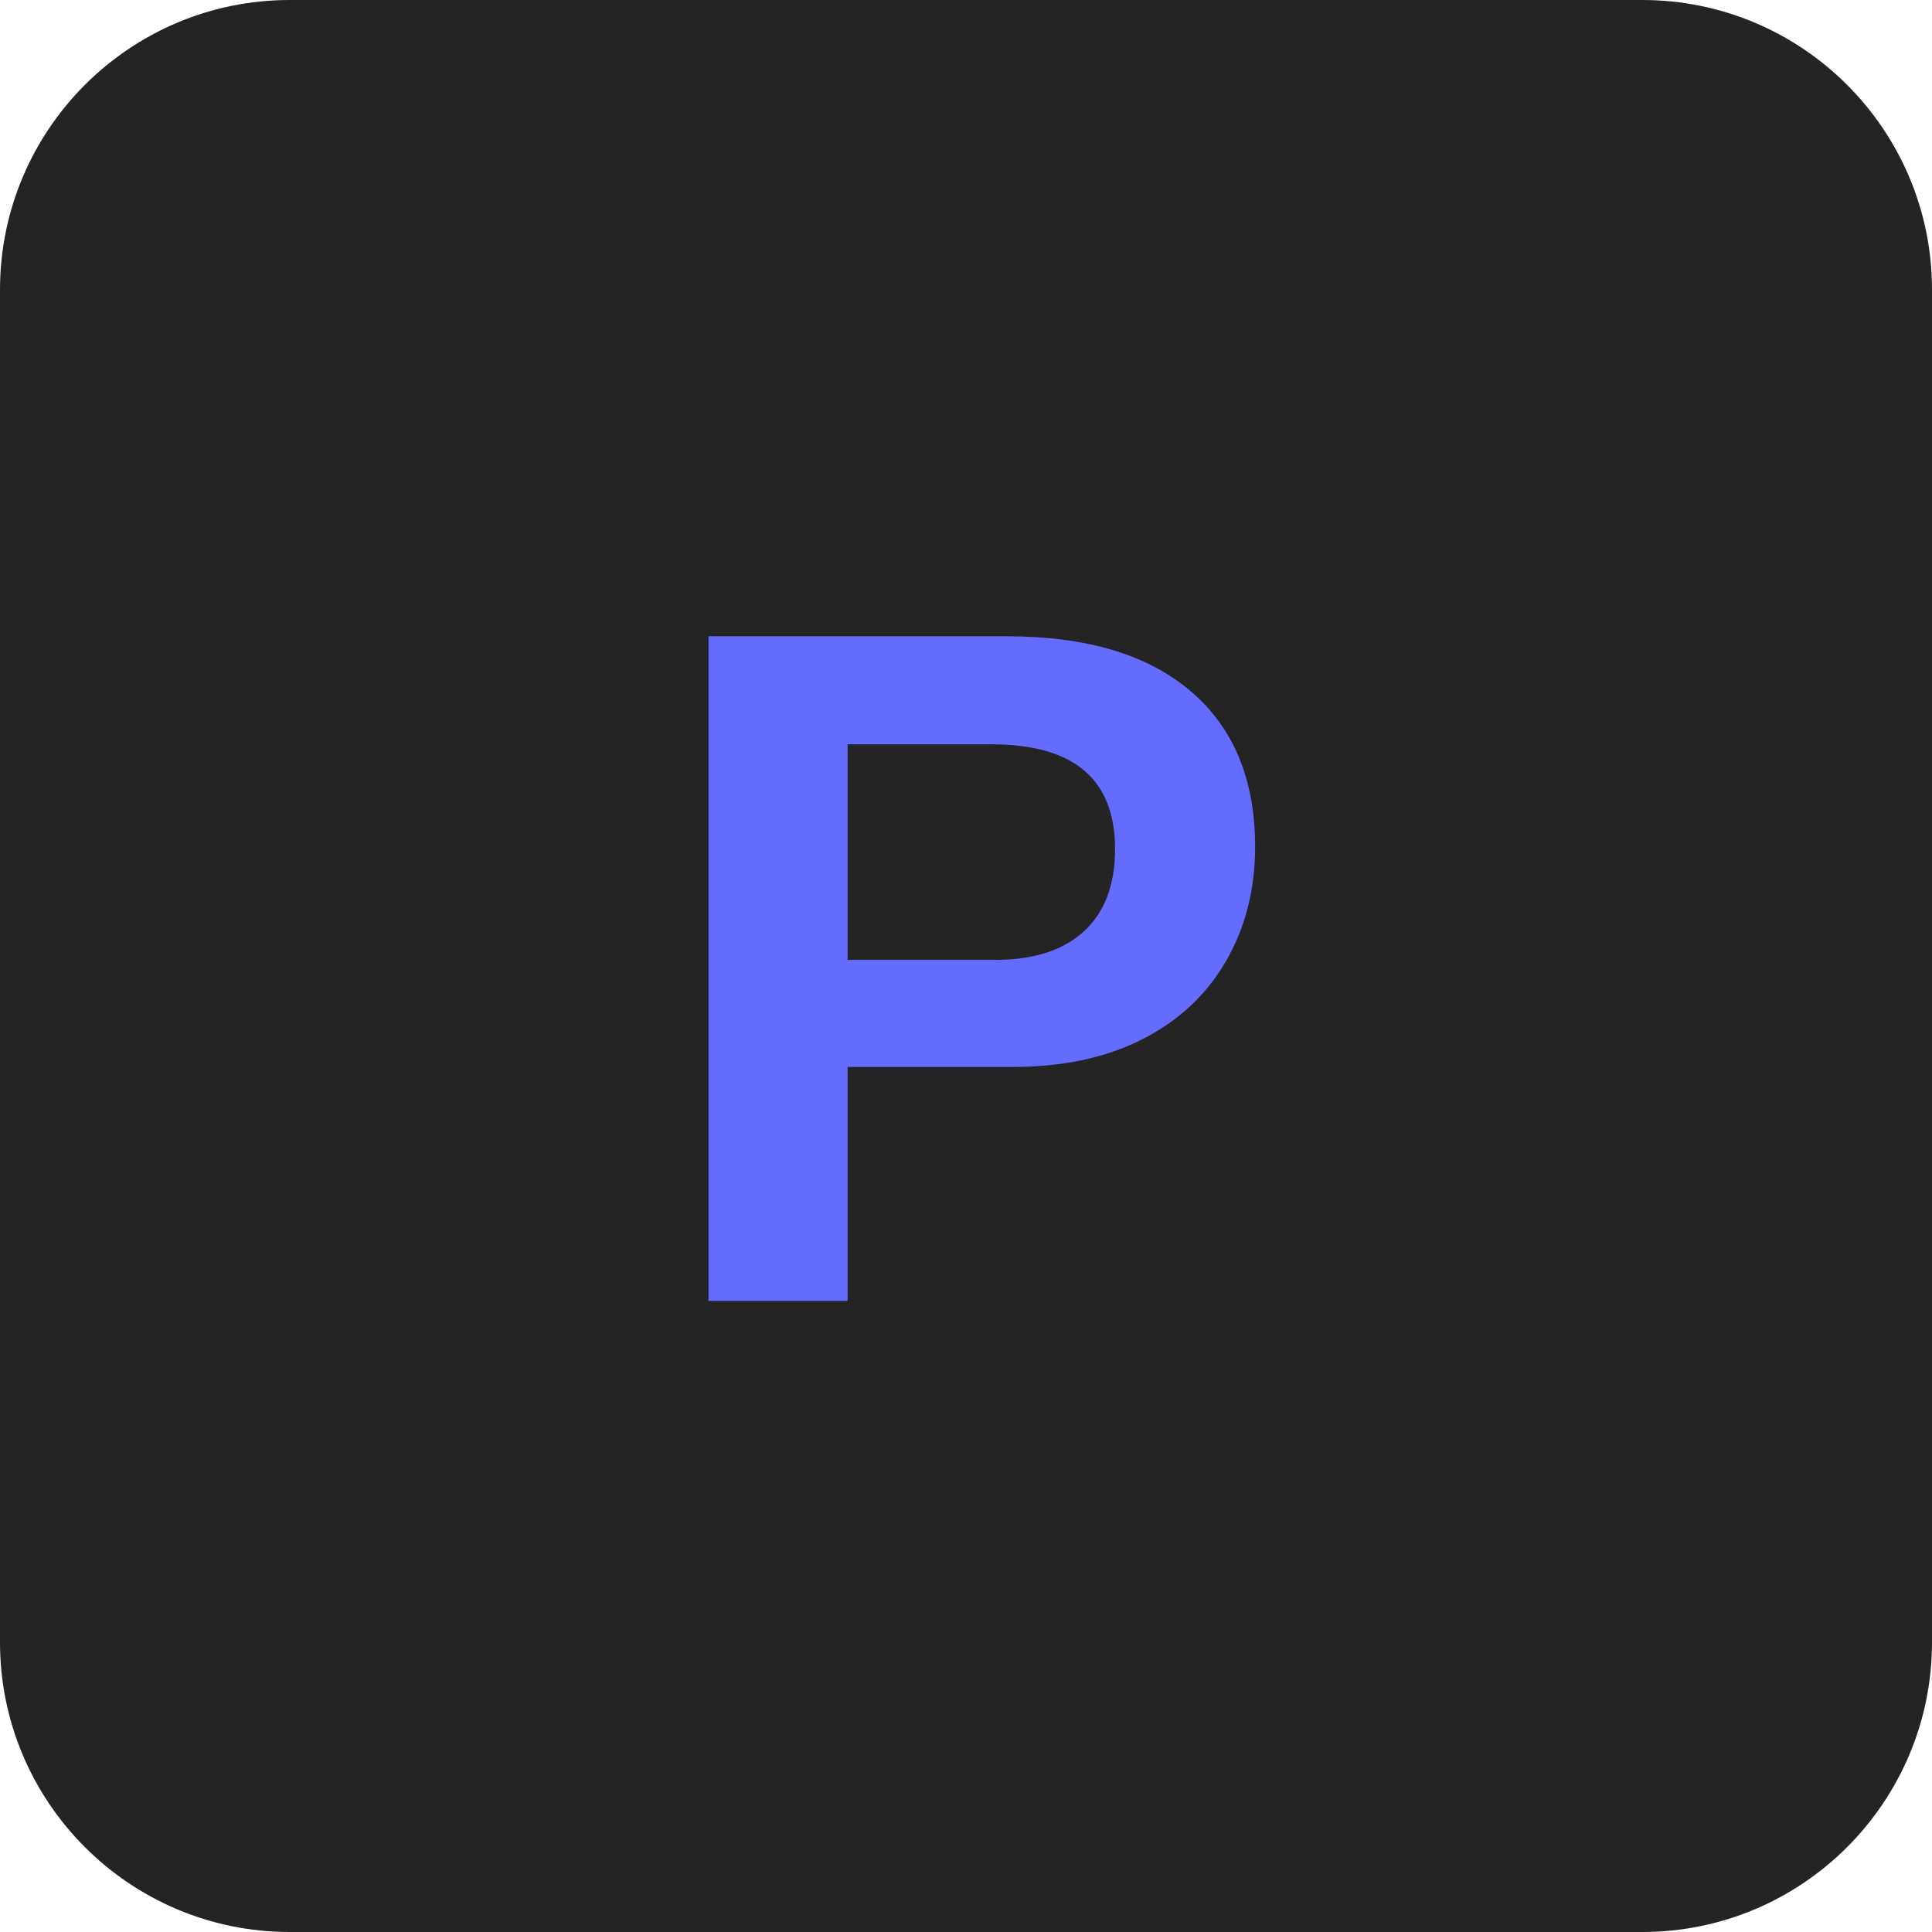
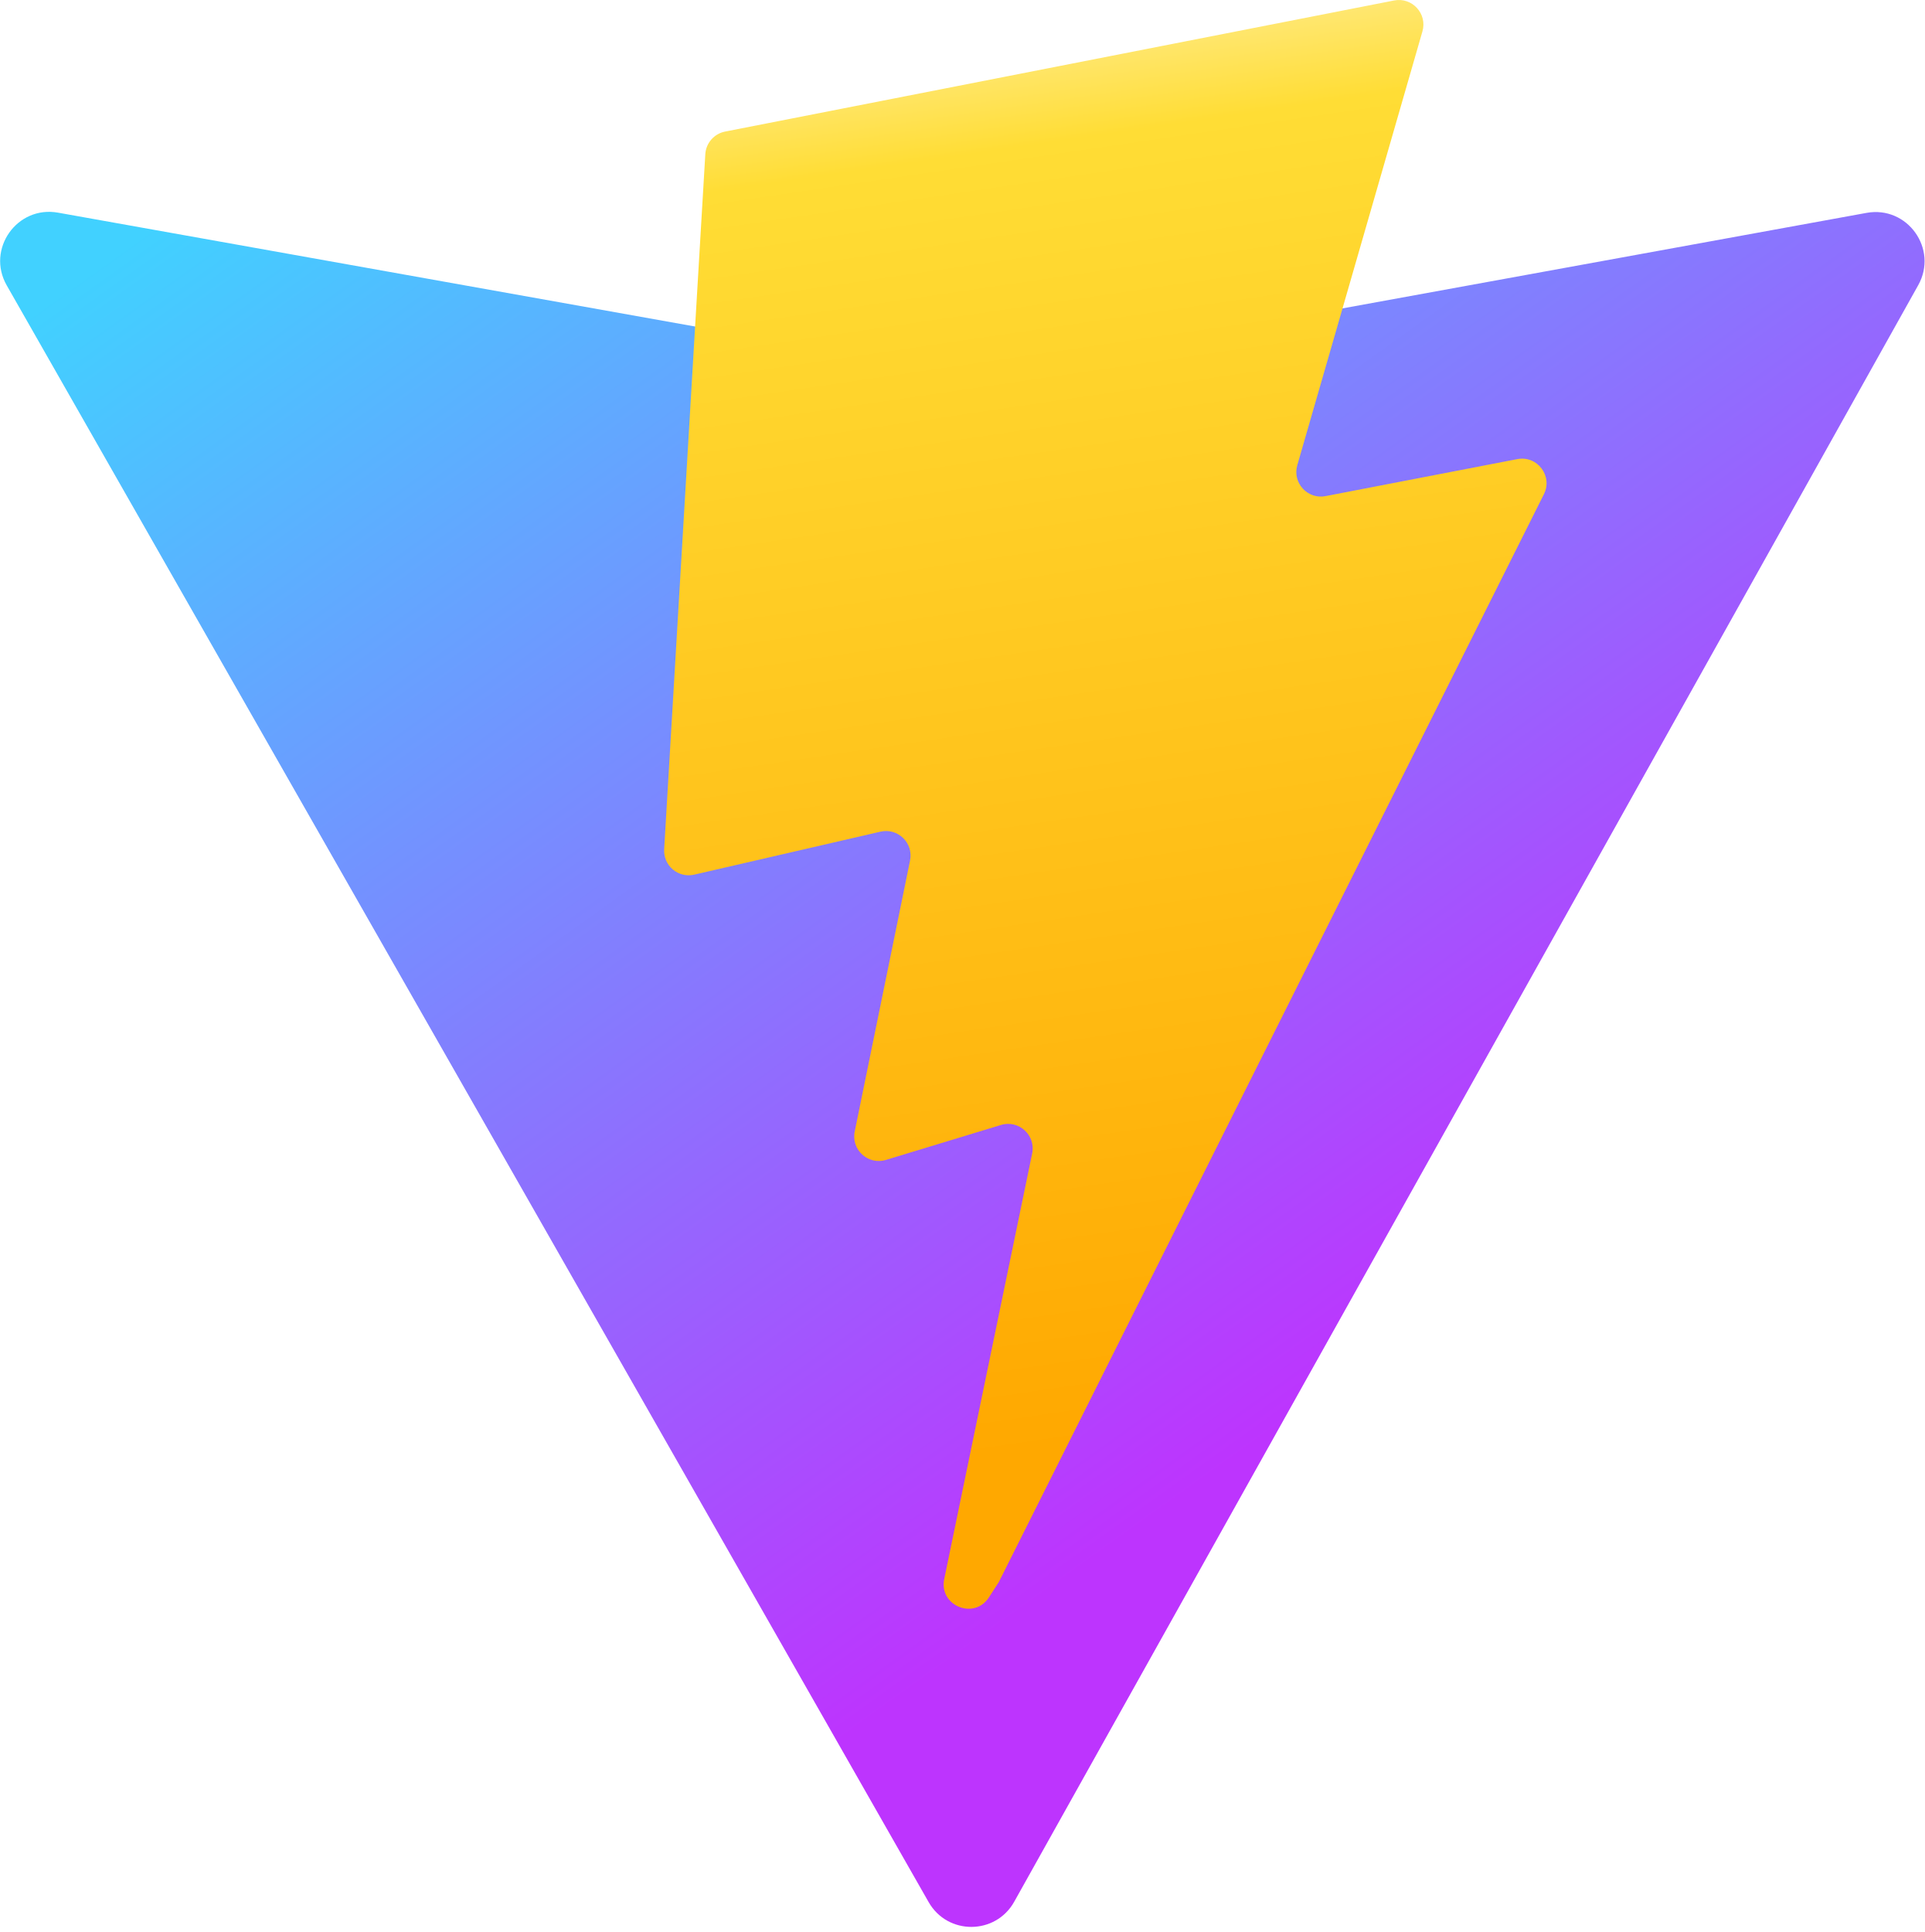
- <svg xmlns="http://www.w3.org/2000/svg" viewBox="0 0 512 512">
-   <rect width="512" height="512" rx="15%" fill="#242424" />
-   <text x="50%" y="50%" dominant-baseline="central" text-anchor="middle" font-size="256" fill="#646cff" font-family="Arial, sans-serif" font-weight="bold">P</text>
+ <svg xmlns="http://www.w3.org/2000/svg" aria-hidden="true" role="img" class="iconify iconify--logos" width="31.88" height="32" preserveAspectRatio="xMidYMid meet" viewBox="0 0 256 257">
+   <defs>
+     <linearGradient id="IconifyId1813088fe1fbc01fb466" x1="-.828%" x2="57.636%" y1="7.652%" y2="78.411%">
+       <stop offset="0%" stop-color="#41D1FF" />
+       <stop offset="100%" stop-color="#BD34FE" />
+     </linearGradient>
+     <linearGradient id="IconifyId1813088fe1fbc01fb467" x1="43.376%" x2="50.316%" y1="2.242%" y2="89.03%">
+       <stop offset="0%" stop-color="#FFEA83" />
+       <stop offset="8.333%" stop-color="#FFDD35" />
+       <stop offset="100%" stop-color="#FFA800" />
+     </linearGradient>
+   </defs>
+   <path fill="url(#IconifyId1813088fe1fbc01fb466)" d="M255.153 37.938L134.897 252.976c-2.483 4.44-8.862 4.466-11.382.048L.875 37.958c-2.746-4.814 1.371-10.646 6.827-9.67l120.385 21.517a6.537 6.537 0 0 0 2.322-.004l117.867-21.483c5.438-.991 9.574 4.796 6.877 9.62Z" />
+   <path fill="url(#IconifyId1813088fe1fbc01fb467)" d="M185.432.063L96.44 17.501a3.268 3.268 0 0 0-2.634 3.014l-5.474 92.456a3.268 3.268 0 0 0 3.997 3.378l24.777-5.718c2.318-.535 4.413 1.507 3.936 3.838l-7.361 36.047c-.495 2.426 1.782 4.5 4.151 3.78l15.304-4.649c2.372-.72 4.652 1.36 4.15 3.788l-11.698 56.621c-.732 3.542 3.979 5.473 5.943 2.437l1.313-2.028l72.516-144.72c1.215-2.423-.88-5.186-3.54-4.672l-25.505 4.922c-2.396.462-4.435-1.77-3.759-4.114l16.646-57.705c.677-2.35-1.37-4.583-3.769-4.113Z" />
</svg>
